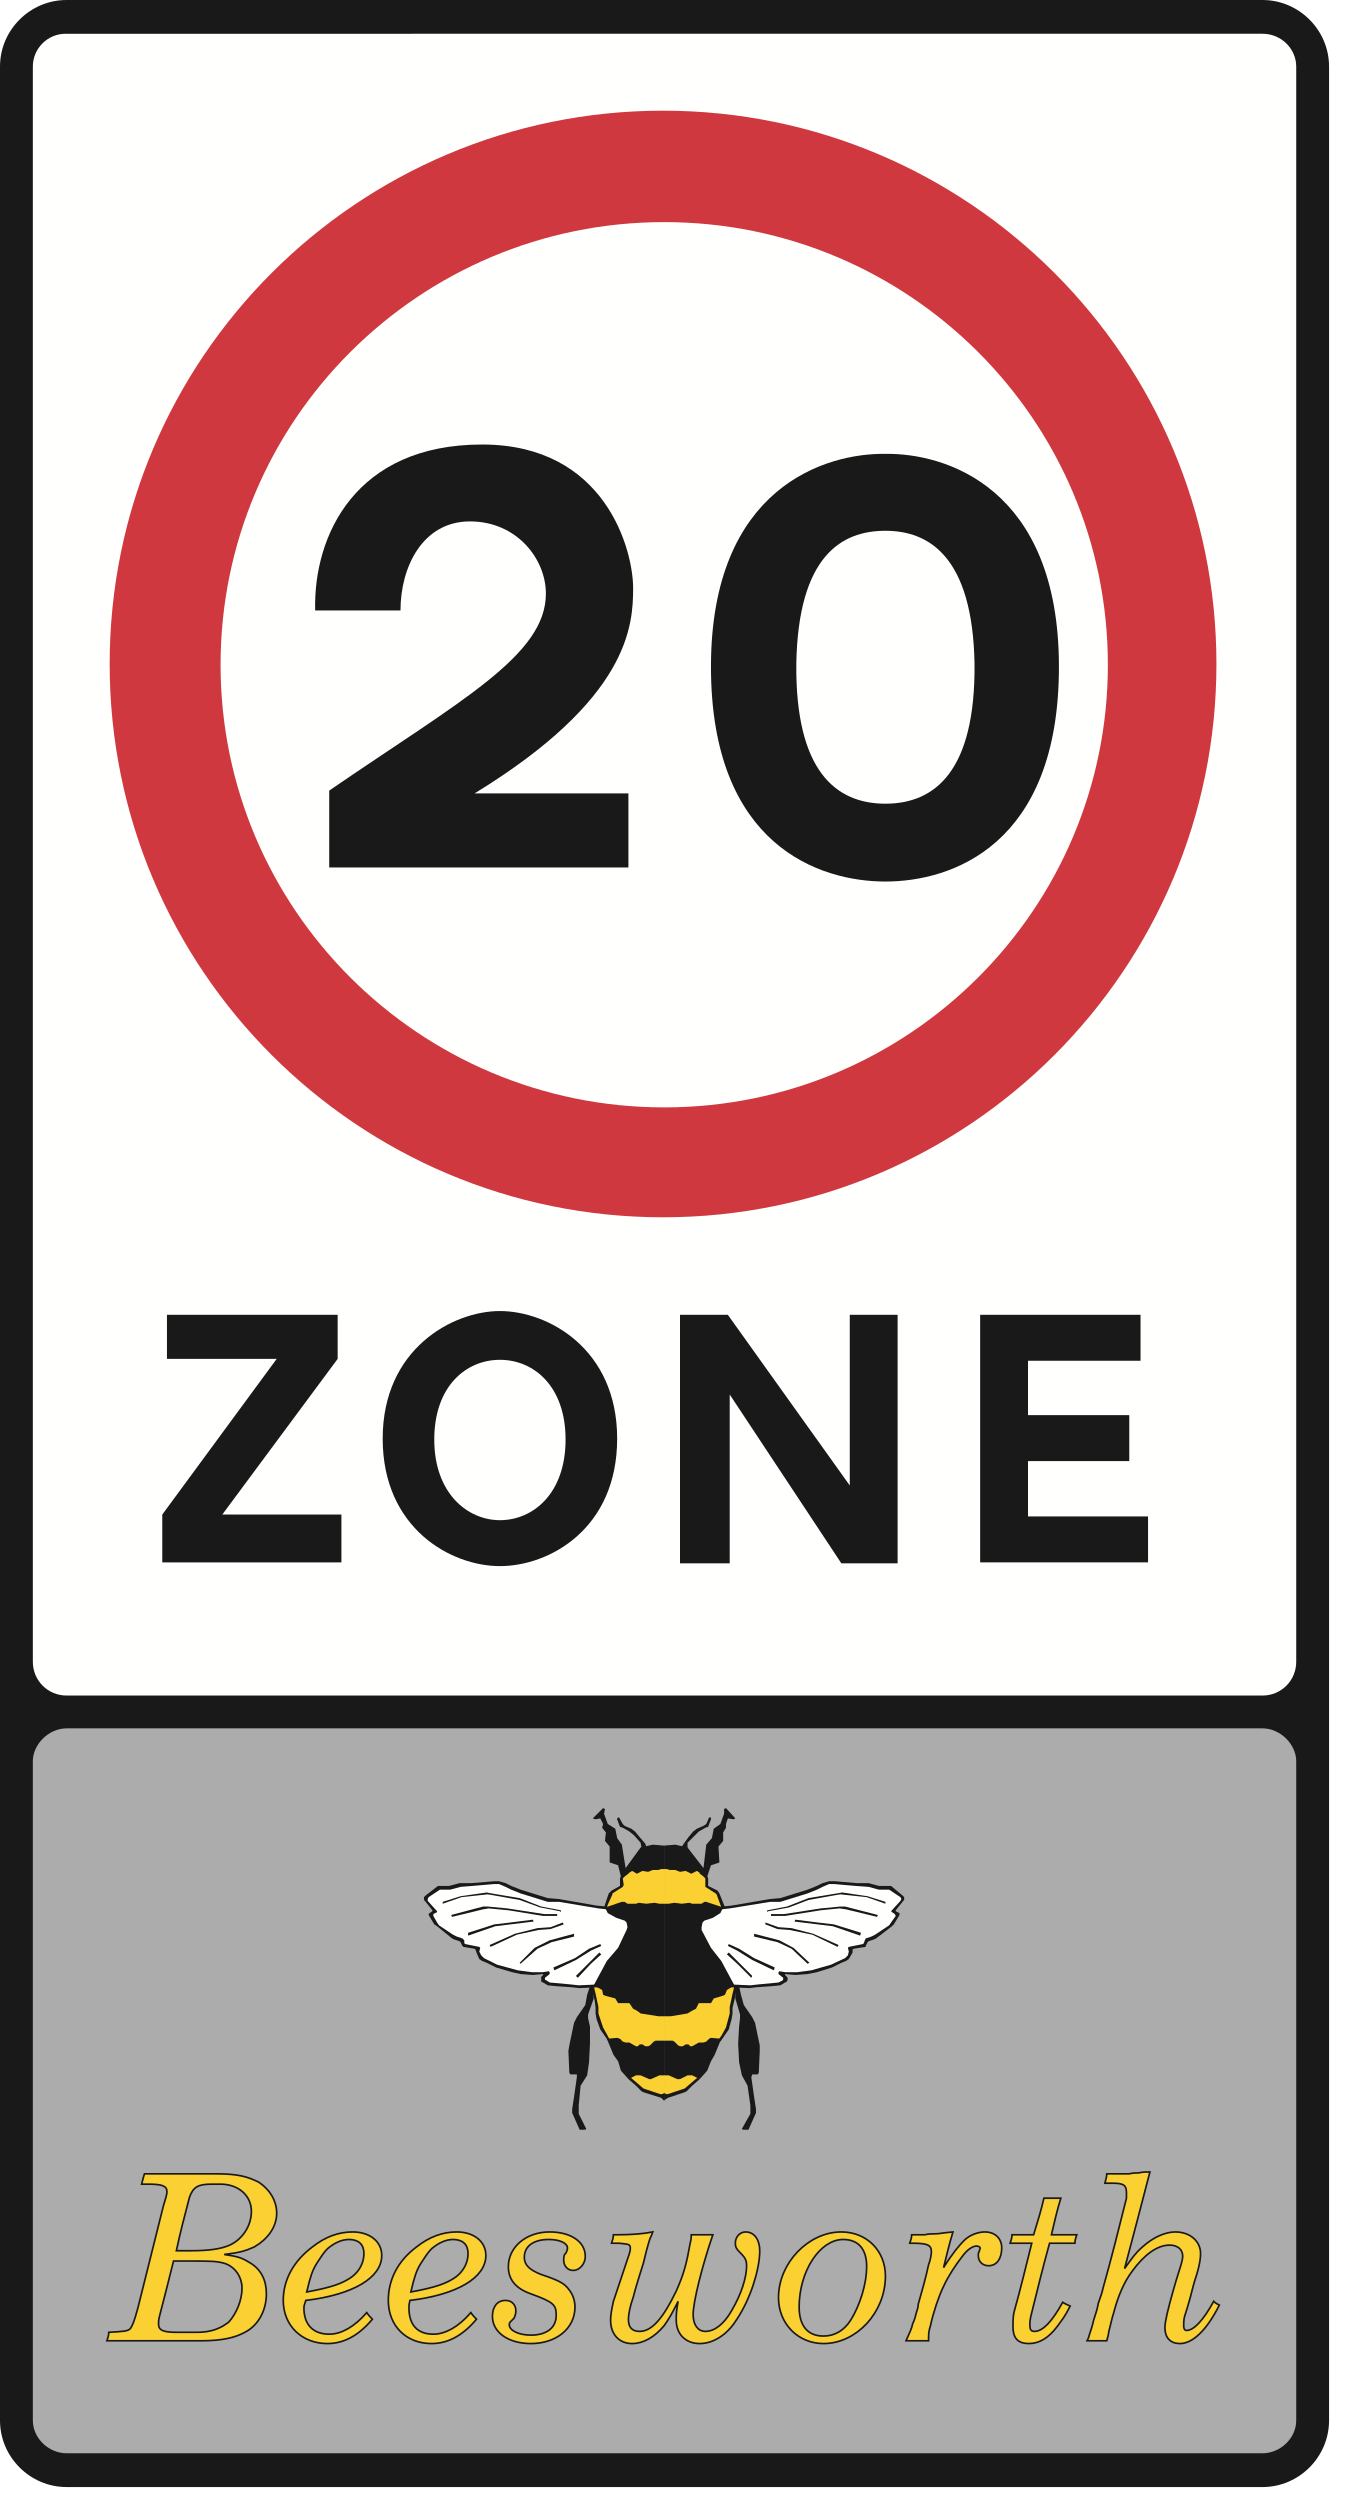
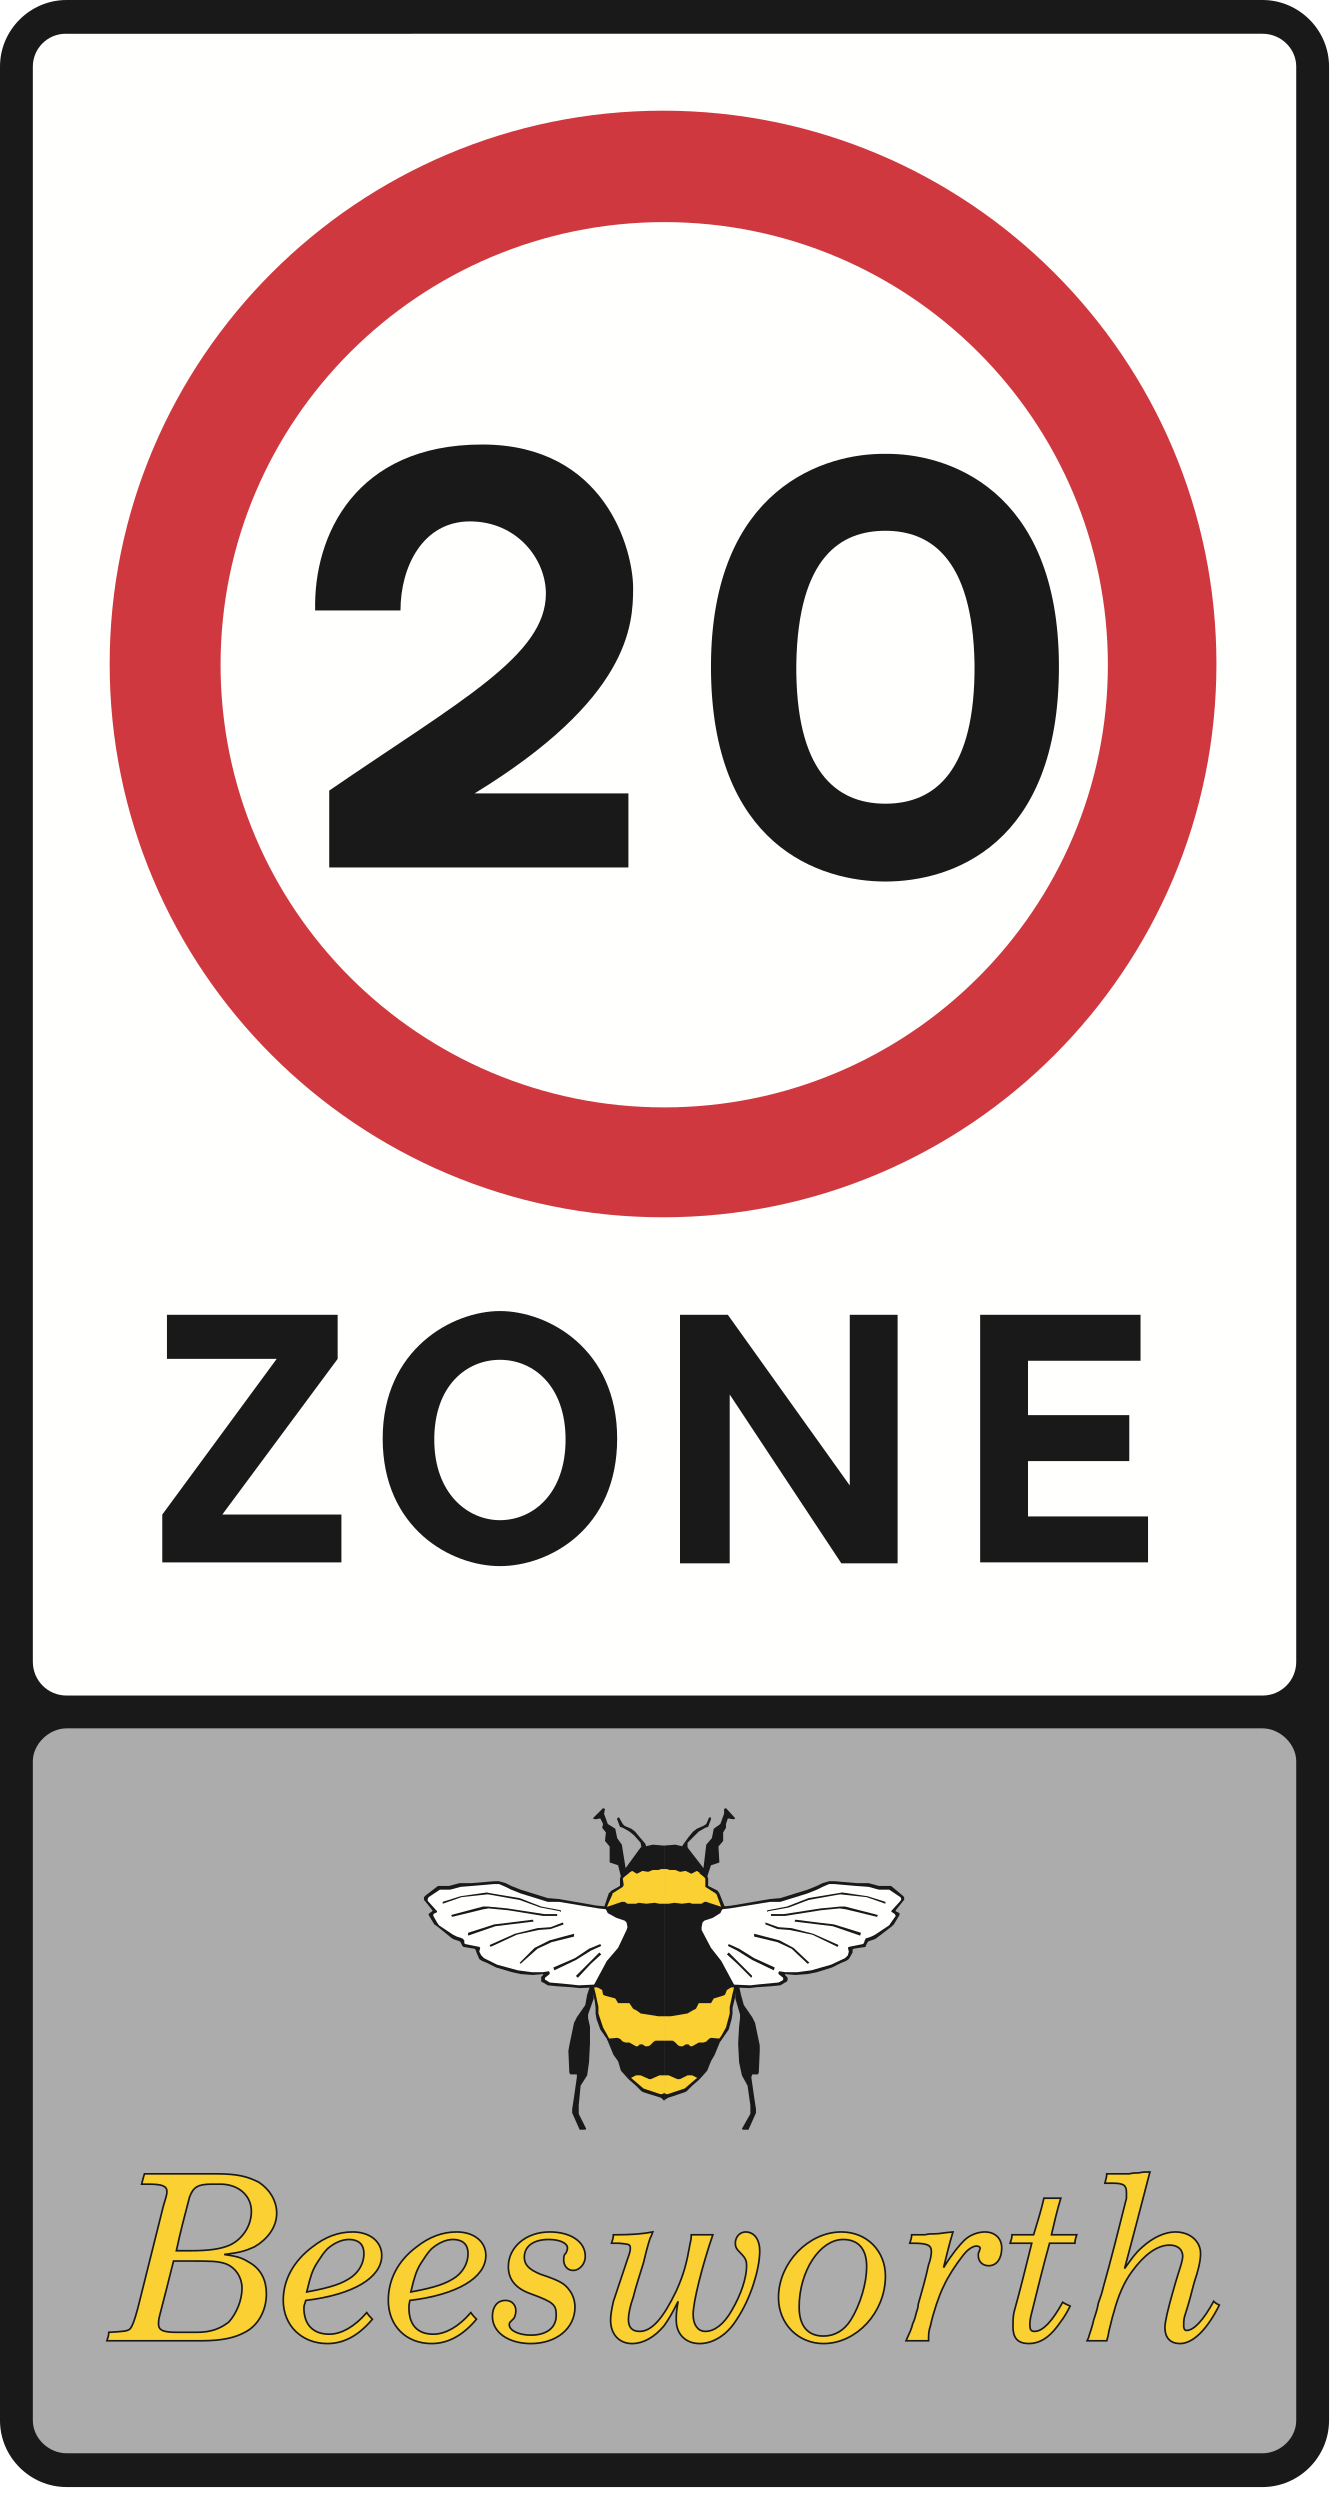
- <svg xmlns="http://www.w3.org/2000/svg" width="228px" height="420px" viewBox="0 0 228 420" version="1.1">
+ <svg xmlns="http://www.w3.org/2000/svg" width="224px" height="420px" viewBox="0 0 224 420" version="1.1">
  <g id="sign-giving-order-entry-20-zone" stroke="none" stroke-width="1" fill="none" fill-rule="evenodd">
    <g id="Group">
      <path d="M223.282,406.639 C223.282,412.781 218.238,417.826 212.096,417.826 L11.191,417.826 C5.044,417.826 1.24344979e-13,412.781 1.24344979e-13,406.639 L1.24344979e-13,11.187 C1.24344979e-13,5.04 5.044,-6.21724894e-13 11.191,-6.21724894e-13 L212.096,-6.21724894e-13 C218.238,-6.21724894e-13 223.282,5.04 223.282,11.187 L223.282,406.639" id="Fill-31" fill="#1A1919" />
      <path d="M11.191,290.364 C8.194,290.364 5.517,293.042 5.517,295.881 L5.517,406.639 C5.517,409.631 8.194,412.151 11.191,412.151 L212.096,412.151 C215.088,412.151 217.766,409.631 217.766,406.639 L217.766,295.881 C217.766,293.042 215.088,290.364 212.096,290.364 L11.191,290.364" id="Fill-32" fill="#ABACAB" />
      <path d="M217.766,11.187 C217.766,8.19 215.246,5.67 212.096,5.67 L11.187,5.674 C11.134,5.67 11.082,5.67 11.034,5.67 C7.989,5.67 5.517,8.142 5.517,11.187 L5.517,279.178 C5.517,282.332 8.037,284.852 11.191,284.852 L212.096,284.852 C215.246,284.852 217.766,282.332 217.766,279.178" id="Fill-33" fill="#FFFFFE" />
      <path d="M111.392,18.594 C162.711,18.594 204.361,60.239 204.361,111.549 C204.361,162.859 162.711,204.505 111.392,204.505 C60.073,204.505 18.423,162.859 18.423,111.549 C18.423,60.239 60.073,18.594 111.392,18.594" id="Fill-34" fill="#D0383F" />
      <path d="M111.589,37.314 C152.731,37.314 186.121,70.63 186.121,111.681 C186.121,152.731 152.731,186.042 111.589,186.042 C70.446,186.042 37.056,152.731 37.056,111.681 C37.056,70.63 70.446,37.314 111.589,37.314" id="Fill-35" fill="#FFFFFE" />
      <path d="M148.75,89.171 C155.999,89.171 163.406,93.428 163.721,111.545 C163.879,129.504 157.102,135.021 148.75,135.021 C140.398,135.021 133.621,129.504 133.779,111.545 C134.098,93.428 141.343,89.171 148.75,89.171 M148.75,76.252 C158.677,76.094 177.901,81.769 177.901,112.017 C177.901,142.109 159.779,148.098 148.75,148.098 C137.721,148.098 119.442,142.109 119.442,112.017 C119.442,81.769 138.823,76.094 148.75,76.252" id="Fill-36" fill="#1A1919" />
      <path d="M67.283,102.563 L52.946,102.563 C52.631,89.959 59.723,74.677 80.994,74.677 C101.793,74.677 106.365,92.483 106.365,98.783 C106.365,105.088 105.735,117.373 79.734,133.289 L105.573,133.289 L105.573,145.731 L55.309,145.731 L55.309,132.816 C77.372,117.688 91.709,110.127 91.709,99.728 C91.709,93.901 86.826,87.596 78.947,87.596 C71.067,87.596 67.283,95.161 67.283,102.563" id="Fill-37" fill="#1A1919" />
      <polyline id="Fill-38" fill="#1A1919" points="178.216 220.885 164.666 220.885 164.666 262.478 192.872 262.478 192.872 254.761 172.703 254.761 172.703 245.464 189.718 245.464 189.718 237.742 172.703 237.742 172.703 228.607 191.612 228.607 191.612 220.885 184.678 220.885" />
      <polyline id="Fill-39" fill="#1A1919" points="119.127 220.885 122.277 220.885 142.761 249.559 142.761 220.885 150.798 220.885 150.798 262.636 141.343 262.636 122.592 234.277 122.592 262.636 114.24 262.636 114.24 220.885 116.292 220.885" />
      <path d="M83.987,228.449 C78.317,228.449 72.957,232.859 72.957,241.841 C72.957,250.976 78.632,255.391 83.987,255.391 C89.504,255.391 95.016,250.976 95.016,241.841 C95.016,232.859 89.661,228.449 83.987,228.449 M83.987,220.255 C76.108,220.255 64.291,226.555 64.291,241.684 C64.291,256.808 75.793,263.108 83.987,263.108 C92.339,263.108 103.683,256.808 103.683,241.684 C103.683,226.555 92.024,220.255 83.987,220.255" id="Fill-40" fill="#1A1919" />
      <polyline id="Fill-41" fill="#1A1919" points="41.759 220.885 28.048 220.885 28.048 228.292 46.484 228.292 27.261 254.446 27.261 262.478 57.356 262.478 57.356 254.446 37.345 254.446 56.726 228.292 56.726 220.885 46.799 220.885" />
      <polyline id="Fill-42" fill="#FFFFFE" points="106.05 324.24 105.573 322.192 101.793 320.456 100.061 320.298 93.599 319.196 92.339 319.196 86.984 317.621 83.829 316.203 78.947 316.676 77.214 316.676 75.32 317.148 73.588 317.148 71.698 318.566 71.698 319.196 72.957 321.086 72.328 321.72 73.588 323.452 76.422 325.658 77.687 326.13 78.002 326.76 80.207 327.39 80.679 328.965 83.672 330.382 87.614 331.327 89.661 331.642 91.709 331.485 91.236 332.272 91.551 333.06 93.284 333.375 96.753 333.69 101.636 333.533 105.735 324.87" />
      <polyline id="Fill-43" fill="#FBD033" points="111.562 348.661 111.09 347.869 106.365 347.869 105.578 348.819 108.255 351.181 111.405 352.284 111.562 351.654" />
      <polyline id="Fill-44" fill="#FBD033" points="111.562 338.734 111.09 337.947 100.848 333.533 99.431 333.69 100.376 337.317 100.218 338.419 101.163 341.097 102.581 343.144 108.728 344.404 111.562 342.829" />
      <polyline id="Fill-45" fill="#FBD033" points="111.562 313.998 110.933 313.526 105.101 314.313 104.471 315.573 104.313 316.833 102.581 318.093 101.636 320.613 102.581 320.928 111.09 320.456 111.562 319.826" />
      <polygon id="Fill-46" fill="#1A1919" points="111.562 310.061 109.672 309.903 107.625 310.376 105.101 313.841 104.471 309.903 103.683 308.801 103.368 307.221 102.108 306.434 101.478 304.701 101.636 303.914 101.321 303.756 99.588 305.489 100.061 305.646 100.848 305.489 101.321 306.434 101.163 307.064 101.793 307.851 101.636 309.273 102.423 310.218 102.423 312.896 103.841 313.368 104.313 315.258 104.628 315.258 106.207 314.313 106.995 314.786 107.94 314.313 108.885 314.471 109.672 314.156 110.618 314.156 111.09 313.998 111.562 313.998" />
      <polyline id="Fill-47" fill="#1A1919" points="108.57 310.218 108.412 309.746 107.468 308.643 106.68 307.694 106.05 307.221 104.943 306.749 104.628 306.434 103.998 305.331 103.841 305.331 103.683 305.489 103.683 305.646 104.156 306.906 104.628 307.064 105.735 307.694 106.522 308.328 107.625 309.588 107.782 310.533" />
      <polyline id="Fill-48" fill="#1A1919" points="111.562 319.826 110.775 319.826 109.987 319.668 108.57 319.826 107.31 319.668 106.838 319.826 105.416 319.826 104.943 319.511 104.471 319.511 101.636 320.456 102.108 321.405 103.526 322.192 104.943 322.665 105.258 322.98 105.416 323.767 105.258 324.24 103.841 327.233 101.951 329.438 99.746 333.533 101.163 334.32 101.321 335.112 101.636 335.269 103.368 335.742 103.841 336.529 105.735 336.529 106.365 337.474 106.995 337.789 107.625 338.262 110.618 338.734 111.562 338.734" />
      <polyline id="Fill-49" fill="#1A1919" points="111.562 342.829 110.145 342.829 109.83 342.987 109.2 343.617 108.885 343.774 108.412 343.774 107.94 343.459 107.468 343.459 107.153 343.774 106.838 343.774 105.735 343.144 105.101 343.144 104.628 342.987 104.156 342.514 103.683 342.357 101.951 342.514 103.053 345.192 103.841 346.294 104.313 347.869 105.578 349.291 106.838 348.661 107.625 348.661 109.043 349.291 109.358 349.291 110.775 348.661 111.562 348.661" />
      <polyline id="Fill-50" fill="#1A1919" points="111.562 351.654 111.248 351.811 110.933 351.811 108.57 351.024 108.097 350.866 105.892 348.976 105.578 349.291 106.838 350.394 107.782 351.339 108.097 351.496 111.09 352.441 111.562 352.914" />
      <polyline id="Fill-51" fill="#1A1919" points="99.116 333.69 98.643 335.112 98.328 336.844 96.911 338.892 96.438 339.837 95.646 343.617 95.489 344.562 95.646 348.184 95.804 348.504 96.911 348.504 96.911 348.976 96.438 352.284 96.123 354.331 96.123 354.961 97.383 357.796 98.328 357.796 98.486 357.639 97.226 355.119 97.226 353.701 97.541 350.394 98.643 348.661 98.958 346.452 99.116 343.302 99.116 340.467 98.801 339.049 98.801 338.419 99.746 335.742 99.588 333.533" />
      <polyline id="Fill-52" fill="#1A1919" points="102.423 342.672 102.108 342.042 101.321 340.624 100.533 338.262 100.533 337.159 100.061 334.954 99.903 334.32 99.746 333.533 99.273 333.69 99.903 336.057 100.061 337.317 100.061 338.262 100.218 339.207 100.848 340.939 102.266 342.987" />
      <polyline id="Fill-53" fill="#1A1919" points="105.735 314.628 104.943 315.258 104.628 315.573 104.786 316.676 104.628 316.991 102.896 318.093 102.896 318.251 102.108 319.983 101.951 320.456 101.478 320.456 102.266 318.093 102.738 317.621 104.156 316.833 104.156 315.573 104.471 314.786" />
      <polyline id="Fill-54" fill="#1A1919" points="101.951 320.298 100.218 320.141 93.914 319.038 92.024 318.881 87.456 317.463 85.877 316.833 84.932 316.361 83.829 316.046 83.042 316.046 79.262 316.361 77.214 316.361 75.478 316.833 73.588 316.833 71.54 318.408 71.225 318.723 71.225 319.196 71.382 319.353 72.642 320.928 72.642 321.086 72.17 321.405 72.013 321.562 72.013 321.72 72.957 323.295 73.43 323.61 75.95 325.658 76.265 325.815 77.214 326.13 77.372 326.288 77.687 326.918 77.844 327.075 79.734 327.39 79.892 327.548 80.049 328.02 80.522 329.123 80.994 329.438 81.782 329.752 83.357 330.54 86.034 331.327 87.456 331.642 89.504 331.8 91.236 331.642 91.236 331.8 90.921 332.115 90.921 332.902 91.236 333.06 92.024 333.533 93.599 333.69 95.961 333.848 97.383 334.005 100.848 333.848 100.691 333.375 97.226 333.533 95.804 333.375 92.339 333.06 91.866 332.745 91.551 332.587 91.551 332.272 92.339 331.642 92.339 331.327 92.181 331.17 91.236 331.327 89.346 331.327 86.984 331.012 83.514 330.067 81.309 328.965 80.837 328.493 80.522 327.863 80.679 327.233 80.522 327.075 78.159 326.603 78.002 326.445 78.002 325.973 77.687 325.658 76.737 325.342 76.108 325.027 73.745 323.452 73.43 322.98 72.8 321.877 72.8 321.562 73.43 321.243 73.43 321.086 71.855 319.353 71.855 319.038 72.013 318.723 73.903 317.463 75.635 317.463 77.372 316.991 79.419 316.833 83.042 316.518 83.829 316.518 84.932 316.991 85.877 317.463 87.456 318.093 92.024 319.511 93.914 319.511 100.533 320.613 101.951 320.771" />
      <polyline id="Fill-55" fill="#1A1919" points="94.229 321.243 94.229 320.928 90.921 320.298 87.299 318.881 82.569 318.093 81.782 317.936 77.372 318.566 74.375 319.511 74.375 319.826 77.529 318.723 81.939 318.251 82.884 318.408 87.299 319.196 90.764 320.456 94.071 321.086" />
      <polyline id="Fill-56" fill="#1A1919" points="93.599 321.562 91.394 321.562 85.247 320.613 81.939 320.298 81.152 320.298 75.793 321.72 75.95 322.035 81.152 320.771 82.097 320.613 85.404 320.928 91.236 321.877 93.599 321.877" />
      <polyline id="Fill-57" fill="#1A1919" points="89.504 322.507 85.719 322.98 83.042 323.295 78.632 324.712 78.632 325.185 83.199 323.61 89.661 322.822" />
      <polyline id="Fill-58" fill="#1A1919" points="94.544 322.98 92.496 323.767 90.291 323.925 86.507 324.87 82.254 326.76 82.412 327.075 86.826 325.027 90.449 324.24 92.496 324.082 94.701 323.295" />
      <polyline id="Fill-59" fill="#1A1919" points="96.438 324.87 92.339 325.973 89.819 327.233 87.299 329.752 87.456 329.91 90.291 327.39 92.654 326.288 96.438 325.342" />
      <polyline id="Fill-60" fill="#1A1919" points="100.848 326.603 98.958 327.39 96.596 328.965 92.969 330.54 93.126 331.012 96.753 329.28 99.273 327.705 101.006 326.918" />
      <polyline id="Fill-61" fill="#1A1919" points="100.691 328.02 96.753 331.957 97.068 332.272 99.273 329.91 101.006 328.335" />
      <polyline id="Fill-62" fill="#FFFFFE" points="117.079 324.24 117.552 322.192 121.489 320.456 123.222 320.298 129.684 319.196 130.944 319.196 136.146 317.621 139.296 316.203 144.183 316.676 145.915 316.676 147.963 317.148 149.695 317.148 151.428 318.566 151.585 319.196 150.167 321.086 150.798 321.72 149.695 323.452 146.702 325.658 145.442 326.13 145.285 326.76 142.918 327.39 142.446 328.965 139.453 330.382 135.673 331.327 133.464 331.642 131.416 331.485 131.889 332.272 131.731 333.06 129.841 333.375 126.534 333.69 121.489 333.533 117.394 324.87" />
      <polyline id="Fill-63" fill="#FBD033" points="111.562 348.661 112.035 347.869 116.764 347.869 117.552 348.819 115.032 351.181 111.72 352.284 111.562 351.654" />
      <polyline id="Fill-64" fill="#FBD033" points="111.562 338.734 112.035 337.947 122.277 333.533 123.694 333.69 122.907 337.317 122.907 338.419 121.962 341.097 120.544 343.144 114.555 344.404 111.562 342.829" />
      <polyline id="Fill-65" fill="#FBD033" points="111.562 313.998 112.192 313.526 118.024 314.313 118.812 315.573 118.812 316.833 120.544 318.093 121.489 320.613 120.702 320.928 112.035 320.456 111.562 319.826" />
      <polygon id="Fill-66" fill="#1A1919" points="111.562 310.061 113.453 309.903 115.504 310.376 118.182 313.841 118.654 309.903 119.599 308.801 119.914 307.221 121.017 306.434 121.647 304.701 121.647 303.914 121.962 303.756 123.537 305.489 123.222 305.646 122.277 305.489 121.962 306.434 121.962 307.064 121.489 307.851 121.489 309.273 120.702 310.218 120.859 312.896 119.442 313.368 118.812 315.258 118.497 315.258 117.079 314.313 116.134 314.786 115.189 314.313 114.24 314.471 113.453 314.156 112.507 314.156 112.035 313.998 111.562 313.998" />
      <polyline id="Fill-67" fill="#1A1919" points="114.555 310.218 114.87 309.746 115.662 308.643 116.449 307.694 117.079 307.221 118.182 306.749 118.654 306.434 119.127 305.331 119.442 305.331 119.442 305.646 118.969 306.906 118.497 307.064 117.394 307.694 115.504 309.588 115.504 310.533" />
      <polyline id="Fill-68" fill="#1A1919" points="111.562 319.826 112.35 319.826 113.295 319.668 114.555 319.826 115.819 319.668 116.292 319.826 117.867 319.826 118.339 319.511 118.654 319.511 121.489 320.456 121.017 321.405 119.757 322.192 118.339 322.665 118.024 322.98 117.867 323.767 117.867 324.24 119.442 327.233 121.174 329.438 123.379 333.533 122.119 334.32 121.804 335.112 121.489 335.269 119.914 335.742 119.442 336.529 117.394 336.529 116.922 337.474 116.292 337.789 115.504 338.262 112.665 338.734 111.562 338.734" />
      <polyline id="Fill-69" fill="#1A1919" points="111.562 342.829 112.98 342.829 113.295 342.987 113.925 343.617 114.24 343.774 114.713 343.774 115.189 343.459 115.662 343.459 115.977 343.774 116.292 343.774 117.394 343.144 118.182 343.144 118.654 342.987 119.127 342.514 119.442 342.357 121.174 342.514 120.072 345.192 119.442 346.294 118.812 347.869 117.552 349.291 116.292 348.661 115.504 348.661 114.24 349.291 113.767 349.291 112.35 348.661 111.562 348.661" />
      <polyline id="Fill-70" fill="#1A1919" points="111.562 351.654 111.72 351.654 111.877 351.811 112.192 351.811 114.555 351.024 115.032 350.866 117.237 348.976 117.552 349.291 116.292 350.394 115.347 351.339 115.032 351.496 112.192 352.441 111.72 352.756 111.562 352.914" />
      <polyline id="Fill-71" fill="#1A1919" points="124.167 333.69 124.482 335.112 124.959 336.844 126.376 338.892 126.849 339.837 127.636 343.617 127.636 344.562 127.479 348.184 127.321 348.504 126.376 348.504 126.219 348.976 126.691 352.284 127.006 354.331 127.006 354.961 125.746 357.796 124.801 357.796 124.639 357.639 126.061 355.119 126.061 353.701 125.589 350.394 124.639 348.661 124.167 346.452 124.009 343.302 124.167 340.467 124.324 339.049 124.324 338.419 123.537 335.742 123.537 333.533" />
      <polyline id="Fill-72" fill="#1A1919" points="120.702 342.672 121.174 342.042 121.962 340.624 122.592 338.262 122.592 337.159 123.064 334.954 123.222 334.32 123.379 333.533 123.852 333.69 123.379 336.057 123.064 337.317 123.064 338.262 122.907 339.207 122.434 340.939 121.017 342.987" />
      <polyline id="Fill-73" fill="#1A1919" points="117.394 314.628 118.182 315.258 118.497 315.573 118.497 316.991 120.229 318.093 120.387 318.251 121.017 319.983 121.174 320.456 121.804 320.456 120.859 318.093 120.544 317.621 118.969 316.833 118.969 315.573 118.654 314.786" />
      <polyline id="Fill-74" fill="#1A1919" points="121.332 320.298 122.907 320.141 129.369 319.038 131.101 318.881 135.673 317.463 137.248 316.833 138.193 316.361 139.296 316.046 140.241 316.046 143.868 316.361 145.915 316.361 147.648 316.833 149.695 316.833 151.585 318.408 151.9 318.723 151.9 319.196 151.743 319.353 150.482 320.928 150.482 321.086 151.113 321.405 151.113 321.72 150.167 323.295 149.852 323.61 147.175 325.658 146.86 325.815 145.915 326.13 145.757 326.288 145.442 326.918 145.442 327.075 143.391 327.39 143.233 327.548 143.233 328.02 142.603 329.123 142.131 329.438 141.343 329.752 139.768 330.54 137.248 331.327 135.673 331.642 133.621 331.8 131.889 331.642 131.889 331.8 132.204 332.115 132.361 332.43 132.204 332.902 131.889 333.06 131.101 333.533 129.526 333.69 127.164 333.848 125.904 334.005 122.434 333.848 122.434 333.375 126.061 333.533 127.479 333.375 130.786 333.06 131.416 332.745 131.574 332.587 131.574 332.272 130.786 331.642 130.786 331.327 130.944 331.17 131.889 331.327 133.936 331.327 136.303 331.012 139.611 330.067 141.973 328.965 142.446 328.493 142.603 327.863 142.446 327.233 142.603 327.075 144.97 326.603 145.127 326.445 145.285 325.973 145.442 325.658 146.387 325.342 147.018 325.027 149.38 323.452 149.695 322.98 150.482 321.877 150.325 321.562 149.852 321.243 149.695 321.086 151.27 319.353 151.428 319.038 151.27 318.723 149.38 317.463 147.648 317.463 145.915 316.991 143.71 316.833 140.083 316.518 139.296 316.518 138.193 316.991 137.248 317.463 135.673 318.093 131.101 319.511 129.369 319.511 122.592 320.613 121.174 320.771" />
      <polyline id="Fill-75" fill="#1A1919" points="128.896 321.243 128.896 320.928 132.204 320.298 135.831 318.881 141.501 317.936 145.757 318.566 148.75 319.511 148.75 319.826 145.6 318.723 141.186 318.251 140.241 318.408 135.831 319.196 132.519 320.456 129.054 321.086" />
      <polyline id="Fill-76" fill="#1A1919" points="129.526 321.562 131.731 321.562 137.878 320.613 141.186 320.298 141.973 320.298 147.49 321.72 147.333 322.035 142.131 320.771 141.028 320.613 137.878 320.928 131.889 321.877 129.526 321.877" />
      <polyline id="Fill-77" fill="#1A1919" points="133.621 322.507 137.406 322.98 140.083 323.295 144.655 324.712 144.498 325.185 139.926 323.61 133.464 322.822" />
      <polyline id="Fill-78" fill="#1A1919" points="128.581 322.98 130.786 323.767 132.991 323.925 136.618 324.87 140.871 326.76 140.713 327.075 136.461 325.027 132.676 324.24 130.629 324.082 128.581 323.295" />
      <polyline id="Fill-79" fill="#1A1919" points="126.691 324.87 130.944 325.973 133.306 327.233 135.988 329.752 135.673 329.91 132.991 327.39 130.629 326.288 126.691 325.342" />
      <polyline id="Fill-80" fill="#1A1919" points="122.434 326.603 124.167 327.39 126.691 328.965 130.156 330.54 129.999 331.012 126.376 329.28 123.852 327.705 122.277 326.918" />
      <polyline id="Fill-81" fill="#1A1919" points="122.434 328.02 126.376 331.957 126.219 332.272 123.852 329.91 122.119 328.335" />
      <path d="M37.66,378.752 C40.342,378.438 41.287,378.123 42.704,377.493 C44.909,376.233 46.484,374.181 46.484,371.818 C46.484,369.771 45.382,367.881 43.492,366.621 C41.602,365.676 40.027,365.203 36.242,365.203 L24.268,365.203 C24.111,365.676 23.953,366.306 23.796,366.936 L24.898,366.936 C27.261,366.936 28.048,367.251 28.048,368.196 C28.048,368.668 27.891,369.141 27.418,370.716 C26.001,376.39 24.583,382.06 23.166,387.73 C22.536,390.097 22.221,390.727 21.906,391.199 C21.433,391.672 20.803,391.672 18.279,391.829 C18.279,392.302 18.121,392.774 17.964,393.247 L33.88,393.247 C37.188,393.247 39.397,392.774 41.129,391.829 C43.334,390.727 44.752,388.202 44.752,385.368 C44.752,383.005 43.807,381.115 41.759,380.012 C40.499,379.225 39.712,379.067 37.66,378.752 L37.66,378.752 Z M29.628,378.123 C30.258,375.126 31.045,372.133 31.832,369.141 C32.462,367.408 33.25,366.936 35.612,366.936 L37.03,366.936 C40.027,366.936 42.232,368.826 42.232,371.503 C42.232,374.023 40.657,376.233 38.605,377.178 C37.188,377.808 35.14,378.123 32.148,378.123 L29.628,378.123 Z M29.151,379.855 L31.99,379.855 C35.455,379.855 36.557,379.855 37.975,380.327 C39.554,380.957 40.657,382.533 40.657,384.423 C40.657,386.47 39.712,388.675 38.447,390.097 C37.03,391.199 35.455,391.829 33.093,391.829 L29.785,391.829 C27.418,391.829 26.631,391.514 26.631,390.412 C26.631,390.097 26.631,389.782 26.788,389.152 C27.576,386.155 28.363,383.005 29.151,379.855 L29.151,379.855 Z" id="Fill-82" fill="#FBD033" />
      <path d="M37.66,378.752 C40.342,378.438 41.287,378.123 42.704,377.493 C44.909,376.233 46.484,374.181 46.484,371.818 C46.484,369.771 45.382,367.881 43.492,366.621 C41.602,365.676 40.027,365.203 36.242,365.203 L24.268,365.203 C24.111,365.676 23.953,366.306 23.796,366.936 L24.898,366.936 C27.261,366.936 28.048,367.251 28.048,368.196 C28.048,368.668 27.891,369.141 27.418,370.716 C26.001,376.39 24.583,382.06 23.166,387.73 C22.536,390.097 22.221,390.727 21.906,391.199 C21.433,391.672 20.803,391.672 18.279,391.829 C18.279,392.302 18.121,392.774 17.964,393.247 L33.88,393.247 C37.188,393.247 39.397,392.774 41.129,391.829 C43.334,390.727 44.752,388.202 44.752,385.368 C44.752,383.005 43.807,381.115 41.759,380.012 C40.499,379.225 39.712,379.067 37.66,378.752 Z M29.628,378.123 C30.258,375.126 31.045,372.133 31.832,369.141 C32.462,367.408 33.25,366.936 35.612,366.936 L37.03,366.936 C40.027,366.936 42.232,368.826 42.232,371.503 C42.232,374.023 40.657,376.233 38.605,377.178 C37.188,377.808 35.14,378.123 32.148,378.123 L29.628,378.123 Z M29.151,379.855 L31.99,379.855 C35.455,379.855 36.557,379.855 37.975,380.327 C39.554,380.957 40.657,382.533 40.657,384.423 C40.657,386.47 39.712,388.675 38.447,390.097 C37.03,391.199 35.455,391.829 33.093,391.829 L29.785,391.829 C27.418,391.829 26.631,391.514 26.631,390.412 C26.631,390.097 26.631,389.782 26.788,389.152 C27.576,386.155 28.363,383.005 29.151,379.855 Z" id="Stroke-83" stroke="#1A1919" stroke-width="0.284" />
      <path d="M62.558,389.624 C62.243,389.309 61.928,388.994 61.613,388.517 C59.566,390.884 57.356,392.144 55.309,392.144 C52.631,392.144 51.056,390.569 51.056,387.73 C51.056,387.257 51.214,387.1 51.371,386.47 C59.251,385.525 64.133,382.69 64.133,378.91 C64.133,376.548 62.086,374.968 59.251,374.968 C56.884,374.968 54.679,375.76 52.474,377.493 C49.324,379.855 47.587,383.005 47.587,386.47 C47.587,390.727 50.741,393.719 54.994,393.719 C57.671,393.719 60.196,392.459 62.558,389.624 M51.529,385.053 C52.159,382.375 52.474,381.43 53.261,380.17 C53.891,379.225 54.364,378.438 54.994,377.808 C56.096,376.863 57.356,376.233 58.621,376.233 C60.196,376.233 61.141,377.02 61.141,378.595 C61.141,380.17 60.353,381.587 59.093,382.533 C57.514,383.635 55.781,384.265 51.529,385.053" id="Fill-84" fill="#FBD033" />
      <path d="M62.558,389.624 C62.243,389.309 61.928,388.994 61.613,388.517 C59.566,390.884 57.356,392.144 55.309,392.144 C52.631,392.144 51.056,390.569 51.056,387.73 C51.056,387.257 51.214,387.1 51.371,386.47 C59.251,385.525 64.133,382.69 64.133,378.91 C64.133,376.548 62.086,374.968 59.251,374.968 C56.884,374.968 54.679,375.76 52.474,377.493 C49.324,379.855 47.587,383.005 47.587,386.47 C47.587,390.727 50.741,393.719 54.994,393.719 C57.671,393.719 60.196,392.459 62.558,389.624 Z M51.529,385.053 C52.159,382.375 52.474,381.43 53.261,380.17 C53.891,379.225 54.364,378.438 54.994,377.808 C56.096,376.863 57.356,376.233 58.621,376.233 C60.196,376.233 61.141,377.02 61.141,378.595 C61.141,380.17 60.353,381.587 59.093,382.533 C57.514,383.635 55.781,384.265 51.529,385.053 Z" id="Stroke-85" stroke="#1A1919" stroke-width="0.284" />
      <path d="M80.049,389.624 C79.734,389.309 79.419,388.994 79.104,388.517 C77.057,390.884 74.847,392.144 72.8,392.144 C70.123,392.144 68.705,390.569 68.705,387.73 C68.705,387.257 68.705,387.1 68.862,386.47 C76.737,385.525 81.624,382.69 81.624,378.91 C81.624,376.548 79.577,374.968 76.737,374.968 C74.375,374.968 72.17,375.76 69.965,377.493 C66.811,379.855 65.236,383.005 65.236,386.47 C65.236,390.727 68.233,393.719 72.485,393.719 C75.162,393.719 77.687,392.459 80.049,389.624 M69.02,385.053 C69.65,382.375 69.965,381.43 70.752,380.17 C71.382,379.225 71.855,378.438 72.485,377.808 C73.588,376.863 74.847,376.233 76.108,376.233 C77.687,376.233 78.632,377.02 78.632,378.595 C78.632,380.17 77.844,381.587 76.58,382.533 C75.005,383.635 73.272,384.265 69.02,385.053" id="Fill-86" fill="#FBD033" />
      <path d="M80.049,389.624 C79.734,389.309 79.419,388.994 79.104,388.517 C77.057,390.884 74.847,392.144 72.8,392.144 C70.123,392.144 68.705,390.569 68.705,387.73 C68.705,387.257 68.705,387.1 68.862,386.47 C76.737,385.525 81.624,382.69 81.624,378.91 C81.624,376.548 79.577,374.968 76.737,374.968 C74.375,374.968 72.17,375.76 69.965,377.493 C66.811,379.855 65.236,383.005 65.236,386.47 C65.236,390.727 68.233,393.719 72.485,393.719 C75.162,393.719 77.687,392.459 80.049,389.624 Z M69.02,385.053 C69.65,382.375 69.965,381.43 70.752,380.17 C71.382,379.225 71.855,378.438 72.485,377.808 C73.588,376.863 74.847,376.233 76.108,376.233 C77.687,376.233 78.632,377.02 78.632,378.595 C78.632,380.17 77.844,381.587 76.58,382.533 C75.005,383.635 73.272,384.265 69.02,385.053 Z" id="Stroke-87" stroke="#1A1919" stroke-width="0.284" />
      <path d="M86.349,389.467 C86.511,389.152 86.664,388.675 86.664,388.202 C86.664,387.257 86.034,386.47 84.932,386.47 C83.514,386.47 82.727,387.572 82.727,389.152 C82.727,391.829 85.404,393.719 89.189,393.719 C93.441,393.719 96.596,391.199 96.596,387.572 C96.596,386.627 96.281,385.525 95.646,384.738 C94.859,383.635 94.071,383.163 90.764,382.06 C88.874,381.272 88.086,380.485 88.086,379.225 C88.086,377.335 89.661,376.233 92.181,376.233 C94.071,376.233 95.331,376.863 95.331,377.65 C95.331,377.808 95.331,377.965 95.174,378.28 C95.174,378.438 95.016,378.595 94.859,378.752 C94.701,379.067 94.701,379.382 94.701,379.697 C94.701,380.642 95.331,381.43 96.281,381.43 C97.383,381.43 98.328,380.327 98.328,379.067 C98.328,376.548 95.804,374.968 92.339,374.968 C88.401,374.968 85.404,377.493 85.404,380.8 C85.404,382.848 86.511,384.423 89.189,385.368 C93.126,386.785 93.441,387.257 93.441,388.994 C93.441,391.042 91.866,392.302 89.189,392.302 C87.141,392.302 85.562,391.514 85.562,390.569 C85.562,390.412 85.562,390.254 85.719,390.097 C85.877,389.939 86.034,389.782 86.349,389.467" id="Fill-88" fill="#FBD033" />
      <path d="M86.349,389.467 C86.511,389.152 86.664,388.675 86.664,388.202 C86.664,387.257 86.034,386.47 84.932,386.47 C83.514,386.47 82.727,387.572 82.727,389.152 C82.727,391.829 85.404,393.719 89.189,393.719 C93.441,393.719 96.596,391.199 96.596,387.572 C96.596,386.627 96.281,385.525 95.646,384.738 C94.859,383.635 94.071,383.163 90.764,382.06 C88.874,381.272 88.086,380.485 88.086,379.225 C88.086,377.335 89.661,376.233 92.181,376.233 C94.071,376.233 95.331,376.863 95.331,377.65 C95.331,377.808 95.331,377.965 95.174,378.28 C95.174,378.438 95.016,378.595 94.859,378.752 C94.701,379.067 94.701,379.382 94.701,379.697 C94.701,380.642 95.331,381.43 96.281,381.43 C97.383,381.43 98.328,380.327 98.328,379.067 C98.328,376.548 95.804,374.968 92.339,374.968 C88.401,374.968 85.404,377.493 85.404,380.8 C85.404,382.848 86.511,384.423 89.189,385.368 C93.126,386.785 93.441,387.257 93.441,388.994 C93.441,391.042 91.866,392.302 89.189,392.302 C87.141,392.302 85.562,391.514 85.562,390.569 C85.562,390.412 85.562,390.254 85.719,390.097 C85.877,389.939 86.034,389.782 86.349,389.467 Z" id="Stroke-89" stroke="#1A1919" stroke-width="0.284" />
      <path d="M119.757,375.441 L116.134,375.441 C116.134,375.76 116.134,376.233 115.977,376.705 C115.347,380.327 114.87,382.06 113.61,384.895 C111.405,389.467 109.515,391.672 107.468,391.672 C106.207,391.672 105.573,391.042 105.573,389.624 C105.573,388.837 105.892,387.257 106.365,385.998 C106.838,384.108 107.468,382.217 108.097,380.17 C108.412,378.91 108.728,377.493 109.2,376.075 C109.358,375.76 109.515,375.441 109.672,374.968 C108.097,375.283 106.05,375.441 103.683,375.441 L103.053,375.441 C103.053,375.918 102.896,376.39 102.738,376.863 L103.053,376.863 L103.998,376.863 C105.573,377.02 105.892,377.02 105.892,377.65 C105.892,377.965 105.892,378.28 105.42,379.54 C104.628,381.902 103.841,384.265 103.053,386.627 C102.738,388.045 102.581,388.994 102.581,389.782 C102.581,392.144 103.998,393.719 106.207,393.719 C108.097,393.719 109.987,392.617 111.562,390.727 C112.35,389.624 112.823,388.837 113.925,386.627 C113.61,388.36 113.61,388.837 113.61,389.782 C113.61,392.144 115.189,393.719 117.552,393.719 C119.757,393.719 122.119,392.302 123.694,389.782 C126.061,386.312 127.636,381.272 127.636,378.123 C127.636,376.233 126.691,374.968 125.274,374.968 C124.324,374.968 123.537,375.76 123.537,376.863 C123.537,377.493 123.694,377.808 124.486,378.595 C125.274,379.382 125.431,379.855 125.431,380.642 C125.431,382.69 124.486,385.525 122.907,388.202 C121.647,390.412 120.072,391.672 118.497,391.672 C117.237,391.672 116.449,390.569 116.449,388.837 C116.449,386.627 118.024,380.485 119.757,375.441" id="Fill-90" fill="#FBD033" />
      <path d="M119.757,375.441 L116.134,375.441 C116.134,375.76 116.134,376.233 115.977,376.705 C115.347,380.327 114.87,382.06 113.61,384.895 C111.405,389.467 109.515,391.672 107.468,391.672 C106.207,391.672 105.573,391.042 105.573,389.624 C105.573,388.837 105.892,387.257 106.365,385.998 C106.838,384.108 107.468,382.217 108.097,380.17 C108.412,378.91 108.728,377.493 109.2,376.075 C109.358,375.76 109.515,375.441 109.672,374.968 C108.097,375.283 106.05,375.441 103.683,375.441 L103.053,375.441 C103.053,375.918 102.896,376.39 102.738,376.863 L103.053,376.863 L103.998,376.863 C105.573,377.02 105.892,377.02 105.892,377.65 C105.892,377.965 105.892,378.28 105.42,379.54 C104.628,381.902 103.841,384.265 103.053,386.627 C102.738,388.045 102.581,388.994 102.581,389.782 C102.581,392.144 103.998,393.719 106.207,393.719 C108.097,393.719 109.987,392.617 111.562,390.727 C112.35,389.624 112.823,388.837 113.925,386.627 C113.61,388.36 113.61,388.837 113.61,389.782 C113.61,392.144 115.189,393.719 117.552,393.719 C119.757,393.719 122.119,392.302 123.694,389.782 C126.061,386.312 127.636,381.272 127.636,378.123 C127.636,376.233 126.691,374.968 125.274,374.968 C124.324,374.968 123.537,375.76 123.537,376.863 C123.537,377.493 123.694,377.808 124.486,378.595 C125.274,379.382 125.431,379.855 125.431,380.642 C125.431,382.69 124.486,385.525 122.907,388.202 C121.647,390.412 120.072,391.672 118.497,391.672 C117.237,391.672 116.449,390.569 116.449,388.837 C116.449,386.627 118.024,380.485 119.757,375.441 Z" id="Stroke-91" stroke="#1A1919" stroke-width="0.284" />
      <path d="M141.343,374.968 C135.831,374.968 130.786,380.17 130.786,385.998 C130.786,390.412 134.098,393.719 138.351,393.719 C143.868,393.719 148.75,388.517 148.75,382.375 C148.75,378.123 145.6,374.968 141.343,374.968 M141.658,376.233 C144.183,376.233 145.6,377.808 145.6,380.8 C145.6,383.635 144.498,387.257 142.918,389.782 C141.816,391.514 140.241,392.459 138.351,392.459 C135.673,392.459 134.256,390.727 134.256,387.572 C134.256,381.587 137.721,376.233 141.658,376.233" id="Fill-92" fill="#FBD033" />
      <path d="M141.343,374.968 C135.831,374.968 130.786,380.17 130.786,385.998 C130.786,390.412 134.098,393.719 138.351,393.719 C143.868,393.719 148.75,388.517 148.75,382.375 C148.75,378.123 145.6,374.968 141.343,374.968 Z M141.658,376.233 C144.183,376.233 145.6,377.808 145.6,380.8 C145.6,383.635 144.498,387.257 142.918,389.782 C141.816,391.514 140.241,392.459 138.351,392.459 C135.673,392.459 134.256,390.727 134.256,387.572 C134.256,381.587 137.721,376.233 141.658,376.233 Z" id="Stroke-93" stroke="#1A1919" stroke-width="0.284" />
      <path d="M155.999,393.247 C155.999,392.144 155.999,391.672 156.314,390.727 C156.787,388.517 157.732,385.683 158.519,384.108 C159.307,382.375 160.567,380.485 161.669,379.067 C162.457,377.965 163.406,377.335 164.036,377.335 C164.351,377.335 164.666,377.493 164.666,377.65 C164.666,377.965 164.509,377.965 164.509,378.28 C164.351,378.438 164.351,378.595 164.351,378.91 C164.351,380.012 165.139,380.642 166.084,380.642 C167.501,380.642 168.289,379.382 168.289,377.65 C168.289,376.075 167.186,374.968 165.454,374.968 C164.351,374.968 162.934,375.441 161.984,376.39 C161.197,377.178 160.094,378.438 158.519,380.957 C158.992,379.067 159.464,377.02 160.094,374.968 C158.204,375.126 157.889,375.283 157.102,375.283 C156.629,375.283 155.999,375.283 155.369,375.441 L153.794,375.441 L153.164,375.441 C153.164,375.918 153.002,376.39 152.845,376.863 L153.322,376.863 C155.842,376.863 156.472,377.178 156.472,378.28 C156.472,378.752 156.314,379.697 155.999,380.485 C155.527,382.69 154.897,384.895 154.267,387.1 C154.267,387.572 154.109,388.045 153.952,388.517 C153.794,389.152 153.637,389.782 153.322,390.412 C153.164,391.199 152.845,391.829 152.215,393.247 L155.999,393.247 Z" id="Fill-94" fill="#FBD033" />
      <path d="M155.999,393.247 C155.999,392.144 155.999,391.672 156.314,390.727 C156.787,388.517 157.732,385.683 158.519,384.108 C159.307,382.375 160.567,380.485 161.669,379.067 C162.457,377.965 163.406,377.335 164.036,377.335 C164.351,377.335 164.666,377.493 164.666,377.65 C164.666,377.965 164.509,377.965 164.509,378.28 C164.351,378.438 164.351,378.595 164.351,378.91 C164.351,380.012 165.139,380.642 166.084,380.642 C167.501,380.642 168.289,379.382 168.289,377.65 C168.289,376.075 167.186,374.968 165.454,374.968 C164.351,374.968 162.934,375.441 161.984,376.39 C161.197,377.178 160.094,378.438 158.519,380.957 C158.992,379.067 159.464,377.02 160.094,374.968 C158.204,375.126 157.889,375.283 157.102,375.283 C156.629,375.283 155.999,375.283 155.369,375.441 L153.794,375.441 L153.164,375.441 C153.164,375.918 153.002,376.39 152.845,376.863 L153.322,376.863 C155.842,376.863 156.472,377.178 156.472,378.28 C156.472,378.752 156.314,379.697 155.999,380.485 C155.527,382.69 154.897,384.895 154.267,387.1 C154.267,387.572 154.109,388.045 153.952,388.517 C153.794,389.152 153.637,389.782 153.322,390.412 C153.164,391.199 152.845,391.829 152.215,393.247 L155.999,393.247 Z" id="Stroke-95" stroke="#1A1919" stroke-width="0.284" />
      <path d="M179.791,387.415 C179.476,387.257 179.003,387.1 178.531,386.785 C176.798,389.939 175.223,391.672 173.806,391.672 C173.176,391.672 173.018,391.357 173.018,390.569 C173.018,390.254 173.018,389.624 173.333,388.517 C174.278,384.738 175.223,380.8 176.326,376.863 L180.578,376.863 C180.578,376.39 180.736,375.918 180.893,375.441 L176.641,375.441 C177.113,373.393 177.586,371.346 178.216,369.298 L175.381,369.298 C174.908,371.346 174.278,373.393 173.648,375.441 L170.021,375.441 C170.021,375.918 169.864,376.39 169.706,376.863 L173.333,376.863 C172.388,380.642 171.439,384.58 170.336,388.517 C170.179,389.309 170.179,390.254 170.179,390.884 C170.179,392.774 170.966,393.719 172.861,393.719 C174.593,393.719 176.168,392.774 177.586,390.884 C178.373,389.782 178.846,389.309 179.791,387.415" id="Fill-96" fill="#FBD033" />
      <path d="M179.791,387.415 C179.476,387.257 179.003,387.1 178.531,386.785 C176.798,389.939 175.223,391.672 173.806,391.672 C173.176,391.672 173.018,391.357 173.018,390.569 C173.018,390.254 173.018,389.624 173.333,388.517 C174.278,384.738 175.223,380.8 176.326,376.863 L180.578,376.863 C180.578,376.39 180.736,375.918 180.893,375.441 L176.641,375.441 C177.113,373.393 177.586,371.346 178.216,369.298 L175.381,369.298 C174.908,371.346 174.278,373.393 173.648,375.441 L170.021,375.441 C170.021,375.918 169.864,376.39 169.706,376.863 L173.333,376.863 C172.388,380.642 171.439,384.58 170.336,388.517 C170.179,389.309 170.179,390.254 170.179,390.884 C170.179,392.774 170.966,393.719 172.861,393.719 C174.593,393.719 176.168,392.774 177.586,390.884 C178.373,389.782 178.846,389.309 179.791,387.415 Z" id="Stroke-97" stroke="#1A1919" stroke-width="0.284" />
      <path d="M204.846,387.257 C204.531,387.1 204.216,386.942 203.901,386.627 C202.169,389.782 200.589,391.514 199.329,391.514 C199.014,391.514 198.857,391.199 198.857,390.727 C198.857,390.412 198.857,389.624 199.014,389.152 C199.329,388.202 199.644,387.1 199.959,385.998 C200.274,384.738 200.589,383.478 201.066,382.06 C201.539,380.485 201.696,379.382 201.696,378.595 C201.696,376.548 199.959,374.968 197.439,374.968 C195.707,374.968 193.659,375.918 191.927,377.493 C190.662,378.595 190.19,379.382 188.93,381.115 C190.347,375.76 191.769,370.401 193.187,364.888 C192.557,364.888 191.927,364.888 191.297,365.046 C190.82,365.046 190.347,365.046 189.718,365.203 L188.3,365.203 L185.938,365.203 C185.938,365.676 185.78,366.148 185.623,366.778 L185.938,366.778 L186.882,366.778 C188.773,366.778 189.245,367.093 189.245,368.353 L189.245,369.298 C187.985,374.338 186.725,379.382 185.308,384.423 C185.15,385.21 184.835,385.998 184.52,386.942 C184.363,387.887 184.048,388.837 183.732,389.782 C183.575,390.569 183.26,391.514 182.945,392.459 C182.945,392.617 182.787,392.932 182.63,393.247 L185.938,393.247 C186.095,392.617 186.252,392.144 186.252,391.829 C186.725,389.782 187.04,388.675 187.197,388.202 C187.827,385.84 188.773,383.478 190.19,381.587 C192.242,378.752 194.447,377.178 196.494,377.178 C197.912,377.178 198.699,377.965 198.699,379.067 C198.699,379.54 198.384,380.642 198.069,381.587 C197.754,382.533 197.439,383.635 197.124,384.738 C196.179,388.045 195.707,390.097 195.707,391.042 C195.707,392.774 196.652,393.719 198.227,393.719 C200.432,393.719 202.799,391.357 204.846,387.257" id="Fill-98" fill="#FBD033" />
      <path d="M204.846,387.257 C204.531,387.1 204.216,386.942 203.901,386.627 C202.169,389.782 200.589,391.514 199.329,391.514 C199.014,391.514 198.857,391.199 198.857,390.727 C198.857,390.412 198.857,389.624 199.014,389.152 C199.329,388.202 199.644,387.1 199.959,385.998 C200.274,384.738 200.589,383.478 201.066,382.06 C201.539,380.485 201.696,379.382 201.696,378.595 C201.696,376.548 199.959,374.968 197.439,374.968 C195.707,374.968 193.659,375.918 191.927,377.493 C190.662,378.595 190.19,379.382 188.93,381.115 C190.347,375.76 191.769,370.401 193.187,364.888 C192.557,364.888 191.927,364.888 191.297,365.046 C190.82,365.046 190.347,365.046 189.718,365.203 L188.3,365.203 L185.938,365.203 C185.938,365.676 185.78,366.148 185.623,366.778 L185.938,366.778 L186.882,366.778 C188.773,366.778 189.245,367.093 189.245,368.353 L189.245,369.298 C187.985,374.338 186.725,379.382 185.308,384.423 C185.15,385.21 184.835,385.998 184.52,386.942 C184.363,387.887 184.048,388.837 183.732,389.782 C183.575,390.569 183.26,391.514 182.945,392.459 C182.945,392.617 182.787,392.932 182.63,393.247 L185.938,393.247 C186.095,392.617 186.252,392.144 186.252,391.829 C186.725,389.782 187.04,388.675 187.197,388.202 C187.827,385.84 188.773,383.478 190.19,381.587 C192.242,378.752 194.447,377.178 196.494,377.178 C197.912,377.178 198.699,377.965 198.699,379.067 C198.699,379.54 198.384,380.642 198.069,381.587 C197.754,382.533 197.439,383.635 197.124,384.738 C196.179,388.045 195.707,390.097 195.707,391.042 C195.707,392.774 196.652,393.719 198.227,393.719 C200.432,393.719 202.799,391.357 204.846,387.257 Z" id="Stroke-99" stroke="#1A1919" stroke-width="0.284" />
    </g>
  </g>
</svg>
